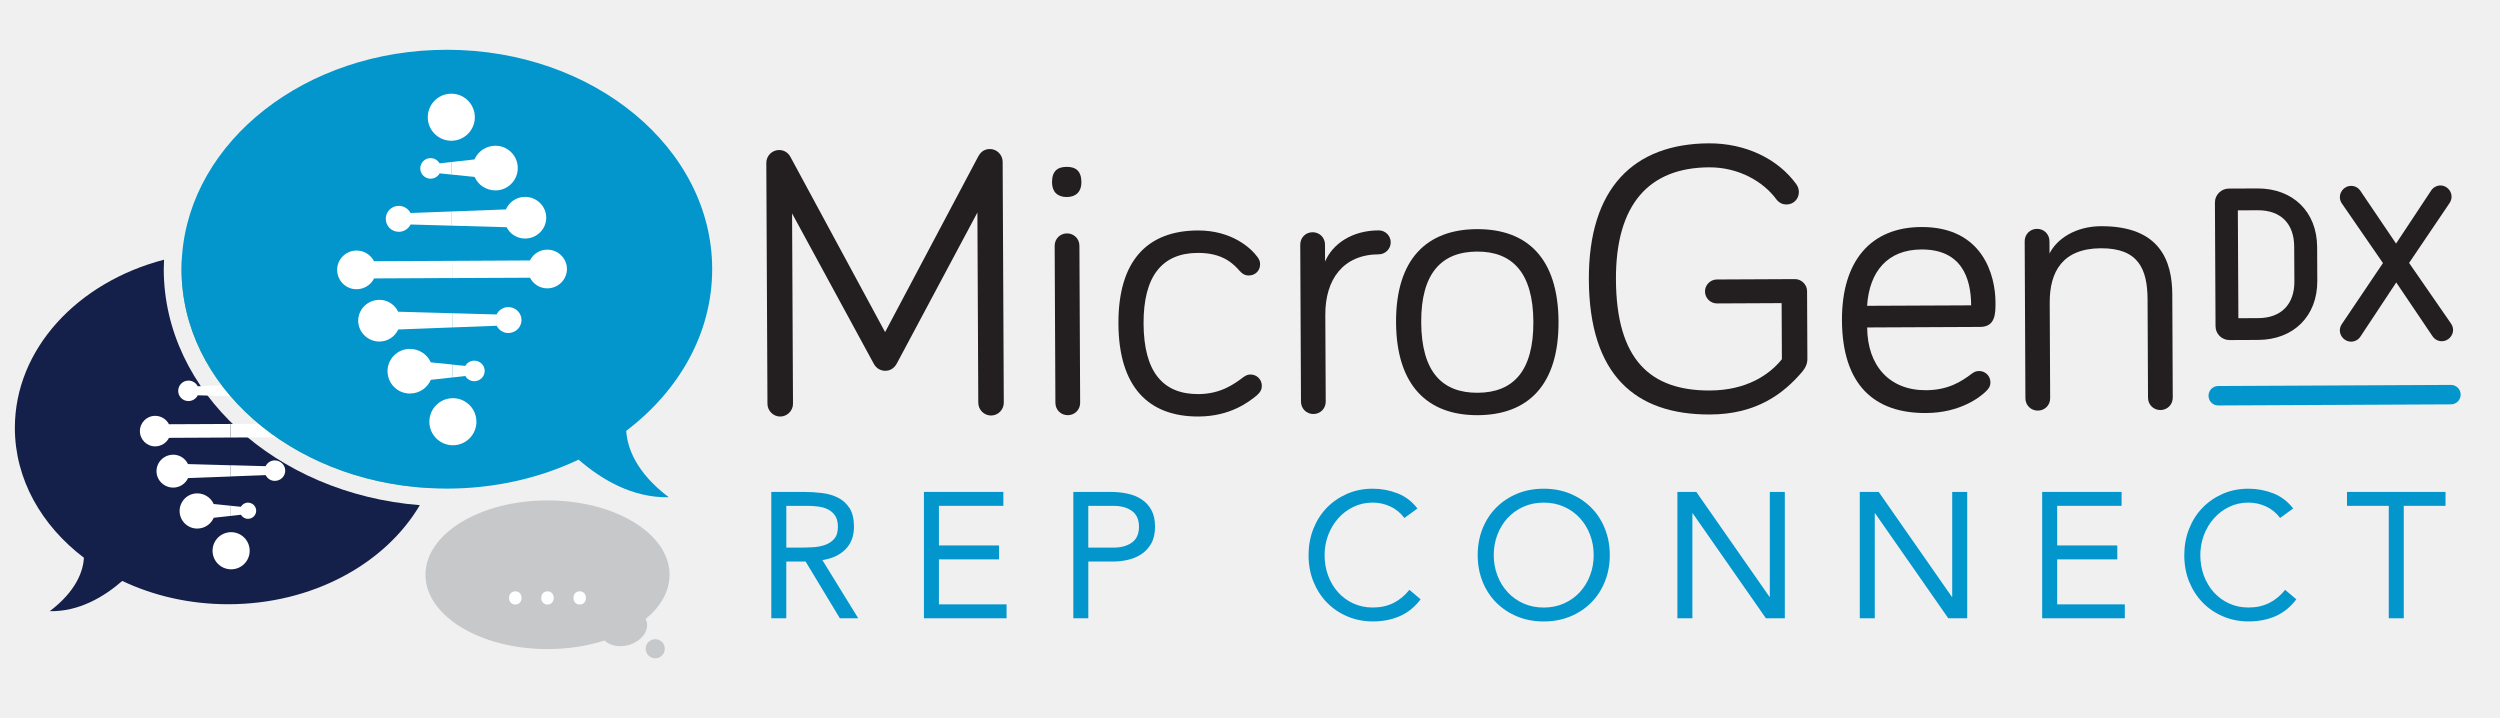
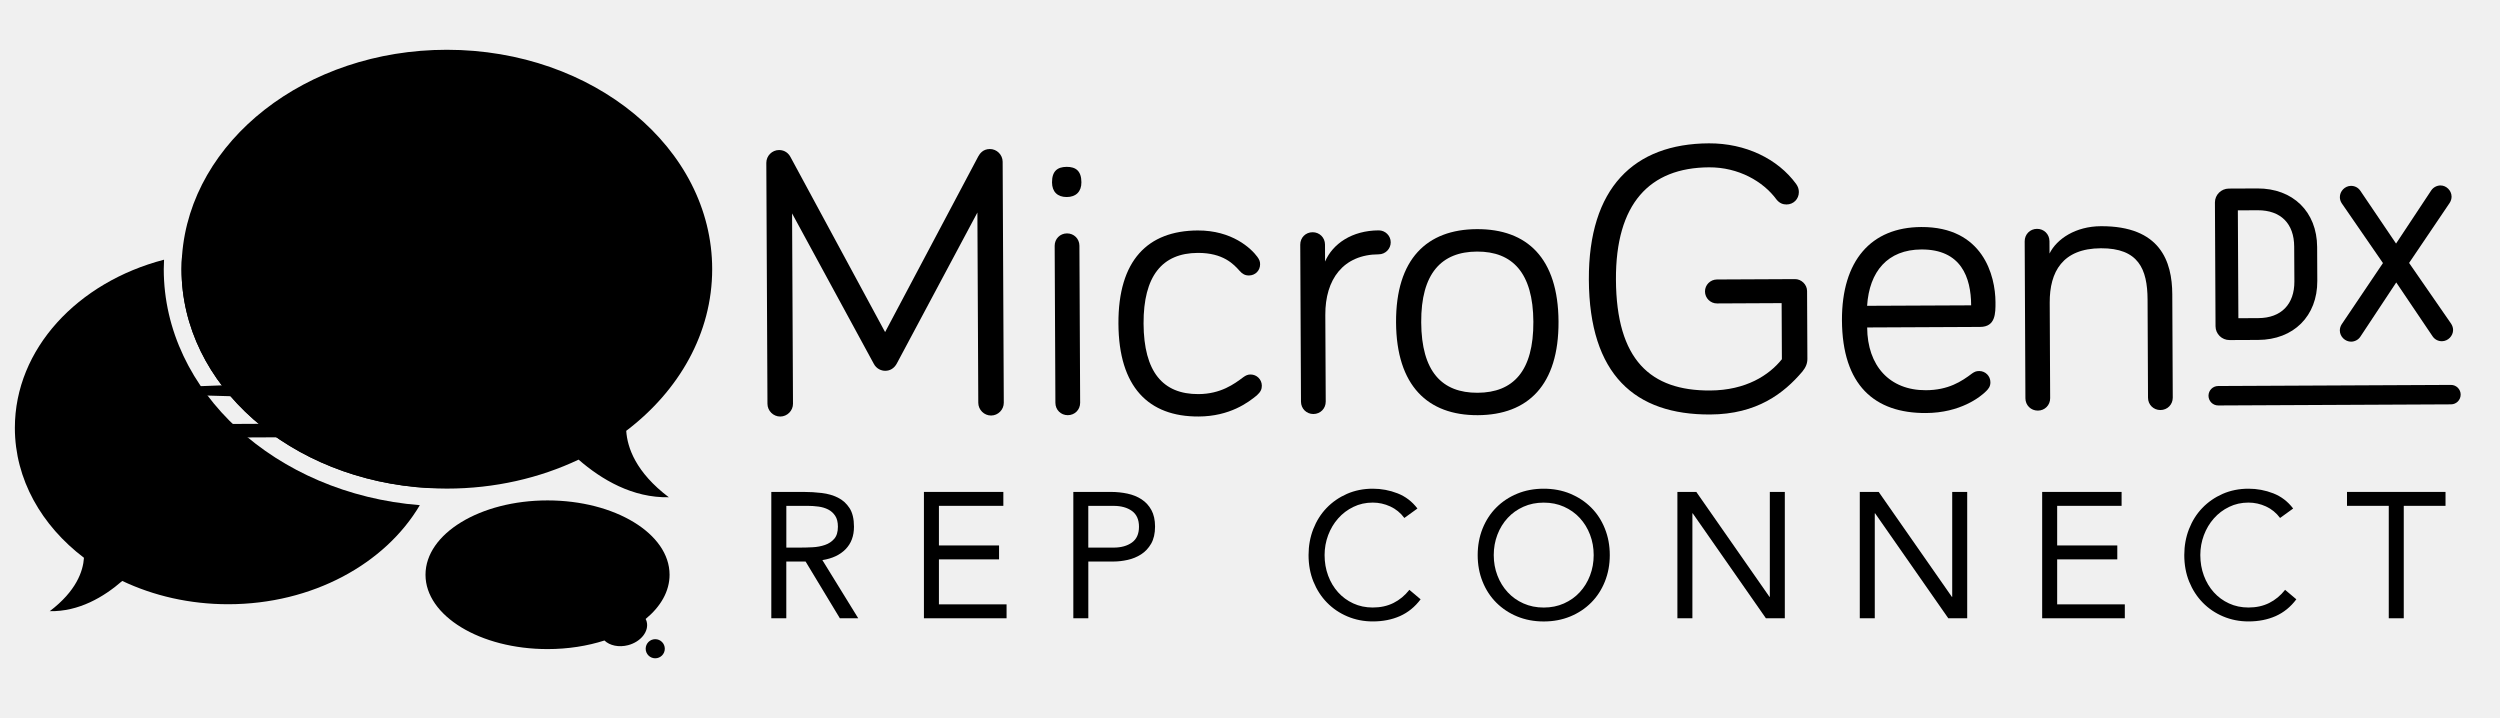
<svg xmlns="http://www.w3.org/2000/svg" version="1.1" id="Layer_1" x="0px" y="0px" viewBox="0 0 792 227.33" style="enable-background:new 0 0 792 227.33;" xml:space="preserve">
  <style type="text/css">
	.st0{fill:#142049;}
	.st1{fill:#FFFFFF;}
	.st2{fill:#0296CD;}
	.st3{fill:#6CC071;}
	.st4{fill:#C7C8CA;}
	.st5{fill:#231F20;}
</style>
  <g>
-     <path class="st0" d="M51.88,85.28c0-0.96,0.03-1.95,0.09-3.01c-27.39,7.13-47.26,28.28-47.26,53.28c0,16.29,8.44,30.95,21.89,41.16   c-0.28,4.27-2.44,10.55-10.84,16.91c9.21,0.18,17.1-4.47,22.97-9.58c9.89,4.69,21.33,7.38,33.55,7.38   c26.69,0,49.75-12.8,60.72-31.38C87.31,156.4,51.88,123.97,51.88,85.28z" />
+     <path className="st0" d="M51.88,85.28c0-0.96,0.03-1.95,0.09-3.01c-27.39,7.13-47.26,28.28-47.26,53.28c0,16.29,8.44,30.95,21.89,41.16   c-0.28,4.27-2.44,10.55-10.84,16.91c9.21,0.18,17.1-4.47,22.97-9.58c9.89,4.69,21.33,7.38,33.55,7.38   c26.69,0,49.75-12.8,60.72-31.38C87.31,156.4,51.88,123.97,51.88,85.28z" />
    <g>
-       <path class="st1" d="M72.85,104.31c3.24-0.01,5.87-2.66,5.85-5.91c-0.02-3.24-2.66-5.87-5.91-5.85c-3.25,0.01-5.87,2.66-5.85,5.9    C66.96,101.71,69.61,104.33,72.85,104.31" />
-       <path class="st1" d="M96.75,131.51c-1.89,0.01-3.5,1.11-4.29,2.7L73,134.31l0.02,4.3l19.46-0.09c0.8,1.58,2.43,2.67,4.32,2.66    c2.72-0.01,4.91-2.19,4.9-4.86C101.68,133.66,99.47,131.5,96.75,131.51" />
-       <path class="st1" d="M78.65,113.34c0.88,1.99,2.9,3.38,5.25,3.37c3.07-0.01,5.56-2.53,5.55-5.6c-0.01-3.08-2.52-5.56-5.6-5.55    c-2.34,0.01-4.36,1.42-5.21,3.42l-5.75,0.64l0.02,3.14L78.65,113.34z" />
-       <path class="st1" d="M86.63,125.91c0.87,1.69,2.61,2.84,4.63,2.83c2.93-0.01,5.29-2.35,5.28-5.23c-0.01-2.87-2.4-5.19-5.33-5.18    c-2.12,0.01-3.94,1.3-4.74,3.13l-13.53,0.51l0.02,3.54L86.63,125.91z" />
-       <path class="st1" d="M84.16,150.52c0.53,1.08,1.63,1.83,2.91,1.82c1.83,0,3.3-1.47,3.29-3.26c-0.01-1.79-1.5-3.23-3.32-3.23    c-1.28,0.01-2.38,0.76-2.9,1.84l-11.08-0.31l0.01,3.55L84.16,150.52z" />
-       <path class="st1" d="M76.33,163.07c0.45,0.77,1.27,1.3,2.23,1.3c1.44-0.01,2.61-1.17,2.6-2.58c0-1.42-1.19-2.56-2.63-2.56    c-0.95,0.01-1.78,0.54-2.22,1.32l-3.2-0.32l0.02,3.21L76.33,163.07z" />
-       <path class="st1" d="M73.25,180.36c3.25-0.01,5.87-2.66,5.85-5.91c-0.02-3.24-2.66-5.87-5.91-5.86c-3.25,0.02-5.87,2.66-5.85,5.91    C67.35,177.76,70,180.38,73.25,180.36" />
-       <path class="st1" d="M73,134.31l-19.47,0.09c-0.82-1.58-2.47-2.67-4.4-2.66c-2.67,0.01-4.82,2.19-4.81,4.86    c0.01,2.67,2.19,4.82,4.85,4.81c1.92-0.01,3.57-1.12,4.37-2.7l19.47-0.1l-0.01-2.15L73,134.31z" />
-       <path class="st1" d="M67.62,108.65c-1.42,0.01-2.56,1.16-2.56,2.58c0.01,1.42,1.17,2.56,2.58,2.56c0.98-0.01,1.82-0.54,2.27-1.33    l2.98,0.31l-0.01-3.14l-2.98,0.33C69.45,109.17,68.6,108.64,67.62,108.65" />
-       <path class="st1" d="M59.68,120.57c-1.79,0.01-3.23,1.47-3.23,3.26c0.01,1.79,1.47,3.24,3.26,3.23c1.3-0.01,2.4-0.76,2.94-1.83    l10.31,0.29l-0.02-3.54l-10.3,0.39C62.09,121.3,60.97,120.56,59.68,120.57" />
-       <path class="st1" d="M54.86,144.05c-2.92,0.02-5.29,2.36-5.28,5.24c0.01,2.87,2.4,5.19,5.33,5.18c2.07-0.01,3.85-1.25,4.67-3.01    l13.5-0.51l-0.02-3.55l-13.5-0.38C58.71,145.26,56.93,144.03,54.86,144.05" />
-       <path class="st1" d="M62.45,156.3c-3.07,0.01-5.56,2.53-5.55,5.6c0.01,3.08,2.53,5.57,5.6,5.55c2.35-0.01,4.35-1.42,5.21-3.42    l5.42-0.6l-0.01-3.21l-5.43-0.55C66.82,157.68,64.79,156.29,62.45,156.3" />
+       <path className="st1" d="M72.85,104.31c3.24-0.01,5.87-2.66,5.85-5.91c-0.02-3.24-2.66-5.87-5.91-5.85c-3.25,0.01-5.87,2.66-5.85,5.9    C66.96,101.71,69.61,104.33,72.85,104.31" />
+       <path className="st1" d="M96.75,131.51c-1.89,0.01-3.5,1.11-4.29,2.7L73,134.31l0.02,4.3l19.46-0.09c0.8,1.58,2.43,2.67,4.32,2.66    c2.72-0.01,4.91-2.19,4.9-4.86C101.68,133.66,99.47,131.5,96.75,131.51" />
+       <path className="st1" d="M78.65,113.34c0.88,1.99,2.9,3.38,5.25,3.37c3.07-0.01,5.56-2.53,5.55-5.6c-0.01-3.08-2.52-5.56-5.6-5.55    c-2.34,0.01-4.36,1.42-5.21,3.42l-5.75,0.64l0.02,3.14L78.65,113.34z" />
+       <path className="st1" d="M86.63,125.91c0.87,1.69,2.61,2.84,4.63,2.83c2.93-0.01,5.29-2.35,5.28-5.23c-0.01-2.87-2.4-5.19-5.33-5.18    c-2.12,0.01-3.94,1.3-4.74,3.13l-13.53,0.51l0.02,3.54L86.63,125.91z" />
+       <path className="st1" d="M84.16,150.52c0.53,1.08,1.63,1.83,2.91,1.82c1.83,0,3.3-1.47,3.29-3.26c-0.01-1.79-1.5-3.23-3.32-3.23    c-1.28,0.01-2.38,0.76-2.9,1.84l-11.08-0.31l0.01,3.55L84.16,150.52z" />
+       <path className="st1" d="M76.33,163.07c0.45,0.77,1.27,1.3,2.23,1.3c1.44-0.01,2.61-1.17,2.6-2.58c0-1.42-1.19-2.56-2.63-2.56    c-0.95,0.01-1.78,0.54-2.22,1.32l-3.2-0.32l0.02,3.21L76.33,163.07z" />
+       <path className="st1" d="M73.25,180.36c3.25-0.01,5.87-2.66,5.85-5.91c-0.02-3.24-2.66-5.87-5.91-5.86c-3.25,0.02-5.87,2.66-5.85,5.91    C67.35,177.76,70,180.38,73.25,180.36" />
+       <path className="st1" d="M73,134.31l-19.47,0.09c-0.82-1.58-2.47-2.67-4.4-2.66c-2.67,0.01-4.82,2.19-4.81,4.86    c0.01,2.67,2.19,4.82,4.85,4.81c1.92-0.01,3.57-1.12,4.37-2.7l19.47-0.1l-0.01-2.15L73,134.31z" />
+       <path className="st1" d="M67.62,108.65c-1.42,0.01-2.56,1.16-2.56,2.58c0.01,1.42,1.17,2.56,2.58,2.56c0.98-0.01,1.82-0.54,2.27-1.33    l2.98,0.31l-0.01-3.14l-2.98,0.33C69.45,109.17,68.6,108.64,67.62,108.65" />
+       <path className="st1" d="M59.68,120.57c-1.79,0.01-3.23,1.47-3.23,3.26c0.01,1.79,1.47,3.24,3.26,3.23c1.3-0.01,2.4-0.76,2.94-1.83    l10.31,0.29l-0.02-3.54l-10.3,0.39C62.09,121.3,60.97,120.56,59.68,120.57" />
+       <path className="st1" d="M54.86,144.05c-2.92,0.02-5.29,2.36-5.28,5.24c0.01,2.87,2.4,5.19,5.33,5.18c2.07-0.01,3.85-1.25,4.67-3.01    l13.5-0.51l-0.02-3.55l-13.5-0.38C58.71,145.26,56.93,144.03,54.86,144.05" />
+       <path className="st1" d="M62.45,156.3c-3.07,0.01-5.56,2.53-5.55,5.6c0.01,3.08,2.53,5.57,5.6,5.55c2.35-0.01,4.35-1.42,5.21-3.42    l5.42-0.6l-0.01-3.21l-5.43-0.55C66.82,157.68,64.79,156.29,62.45,156.3" />
    </g>
    <g>
-       <path class="st2" d="M244.36,155.84h10.23c1.92,0,3.83,0.11,5.74,0.34s3.61,0.72,5.12,1.47c1.51,0.75,2.73,1.86,3.68,3.31    c0.94,1.45,1.41,3.42,1.41,5.91c0,2.94-0.89,5.31-2.66,7.12c-1.77,1.81-4.22,2.96-7.35,3.45l11.36,18.43h-5.82l-10.86-17.98h-6.11    v17.98h-4.75V155.84z M249.11,173.48h4.24c1.32,0,2.69-0.04,4.1-0.11c1.41-0.07,2.71-0.32,3.9-0.73c1.19-0.41,2.17-1.06,2.94-1.95    c0.77-0.89,1.16-2.16,1.16-3.82c0-1.43-0.28-2.58-0.85-3.45c-0.57-0.87-1.31-1.54-2.23-2.01c-0.92-0.47-1.96-0.78-3.11-0.93    c-1.15-0.15-2.31-0.23-3.48-0.23h-6.67V173.48z" />
-       <path class="st2" d="M292.7,155.84h25.16v4.41h-20.41v12.55h19.05v4.41h-19.05v14.25h21.43v4.41H292.7V155.84z" />
-       <path class="st2" d="M340.02,155.84h11.87c1.85,0,3.61,0.18,5.29,0.54c1.68,0.36,3.17,0.96,4.47,1.81    c1.3,0.85,2.34,1.98,3.11,3.39c0.77,1.41,1.16,3.16,1.16,5.23c0,2.19-0.42,4-1.24,5.43c-0.83,1.43-1.89,2.56-3.19,3.39    c-1.3,0.83-2.72,1.41-4.27,1.75c-1.55,0.34-3.02,0.51-4.41,0.51h-8.03v17.98h-4.75V155.84z M344.77,173.48h8.03    c2.37,0,4.31-0.54,5.8-1.61c1.49-1.07,2.23-2.74,2.23-5c0-2.26-0.75-3.93-2.23-5c-1.49-1.07-3.42-1.61-5.8-1.61h-8.03V173.48z" />
-       <path class="st2" d="M444.9,164.09c-1.21-1.62-2.7-2.84-4.47-3.65c-1.77-0.81-3.62-1.22-5.54-1.22c-2.22,0-4.27,0.45-6.13,1.36    c-1.87,0.9-3.48,2.12-4.83,3.65c-1.36,1.53-2.41,3.3-3.17,5.31c-0.75,2.02-1.13,4.12-1.13,6.3c0,2.34,0.38,4.51,1.13,6.53    c0.75,2.02,1.8,3.77,3.14,5.26c1.34,1.49,2.94,2.67,4.81,3.53c1.87,0.87,3.93,1.3,6.19,1.3c2.45,0,4.64-0.48,6.56-1.44    c1.92-0.96,3.6-2.35,5.03-4.16l3.56,3c-1.81,2.41-3.99,4.18-6.53,5.31c-2.54,1.13-5.42,1.7-8.62,1.7c-2.86,0-5.54-0.53-8.03-1.58    c-2.49-1.05-4.65-2.52-6.47-4.38s-3.26-4.08-4.3-6.64c-1.04-2.56-1.55-5.37-1.55-8.42c0-2.94,0.5-5.69,1.5-8.25    c1-2.56,2.4-4.79,4.21-6.67c1.81-1.88,3.96-3.37,6.45-4.47c2.49-1.09,5.22-1.64,8.2-1.64c2.71,0,5.32,0.49,7.83,1.47    c2.51,0.98,4.61,2.58,6.3,4.81L444.9,164.09z" />
-       <path class="st2" d="M489.05,196.88c-3.05,0-5.85-0.53-8.4-1.58s-4.75-2.52-6.62-4.38c-1.87-1.87-3.32-4.09-4.35-6.67    c-1.04-2.58-1.55-5.38-1.55-8.4c0-3.02,0.52-5.81,1.55-8.4c1.04-2.58,2.49-4.81,4.35-6.67c1.87-1.87,4.07-3.33,6.62-4.38    c2.54-1.05,5.34-1.58,8.4-1.58c3.05,0,5.85,0.53,8.4,1.58c2.54,1.06,4.75,2.52,6.62,4.38c1.87,1.87,3.32,4.09,4.35,6.67    c1.04,2.58,1.56,5.38,1.56,8.4c0,3.02-0.52,5.81-1.56,8.4c-1.04,2.58-2.49,4.81-4.35,6.67c-1.87,1.87-4.07,3.33-6.62,4.38    S492.11,196.88,489.05,196.88z M489.05,192.47c2.34,0,4.48-0.43,6.42-1.3c1.94-0.87,3.61-2.05,5-3.56    c1.39-1.51,2.48-3.27,3.25-5.29c0.77-2.02,1.16-4.17,1.16-6.47c0-2.3-0.39-4.46-1.16-6.47c-0.77-2.02-1.86-3.78-3.25-5.29    c-1.39-1.51-3.06-2.69-5-3.56c-1.94-0.87-4.08-1.3-6.42-1.3s-4.48,0.43-6.42,1.3c-1.94,0.87-3.61,2.05-5,3.56    c-1.39,1.51-2.48,3.27-3.25,5.29c-0.77,2.02-1.16,4.18-1.16,6.47c0,2.3,0.39,4.46,1.16,6.47c0.77,2.02,1.86,3.78,3.25,5.29    c1.39,1.51,3.06,2.7,5,3.56C484.58,192.04,486.71,192.47,489.05,192.47z" />
-       <path class="st2" d="M531.4,155.84h5.99l23.18,33.24h0.11v-33.24h4.75v40.03h-5.99l-23.18-33.24h-0.11v33.24h-4.75V155.84z" />
-       <path class="st2" d="M589.18,155.84h5.99l23.18,33.24h0.11v-33.24h4.75v40.03h-5.99l-23.18-33.24h-0.11v33.24h-4.75V155.84z" />
-       <path class="st2" d="M646.96,155.84h25.16v4.41h-20.41v12.55h19.05v4.41h-19.05v14.25h21.43v4.41h-26.18V155.84z" />
-       <path class="st2" d="M722.33,164.09c-1.21-1.62-2.7-2.84-4.47-3.65c-1.77-0.81-3.62-1.22-5.54-1.22c-2.22,0-4.27,0.45-6.13,1.36    c-1.87,0.9-3.48,2.12-4.83,3.65c-1.36,1.53-2.41,3.3-3.17,5.31c-0.75,2.02-1.13,4.12-1.13,6.3c0,2.34,0.38,4.51,1.13,6.53    c0.75,2.02,1.8,3.77,3.14,5.26c1.34,1.49,2.94,2.67,4.81,3.53c1.87,0.87,3.93,1.3,6.19,1.3c2.45,0,4.64-0.48,6.56-1.44    c1.92-0.96,3.6-2.35,5.03-4.16l3.56,3c-1.81,2.41-3.99,4.18-6.53,5.31c-2.54,1.13-5.42,1.7-8.62,1.7c-2.86,0-5.54-0.53-8.03-1.58    c-2.49-1.05-4.65-2.52-6.47-4.38s-3.26-4.08-4.3-6.64c-1.04-2.56-1.55-5.37-1.55-8.42c0-2.94,0.5-5.69,1.5-8.25    c1-2.56,2.4-4.79,4.21-6.67c1.81-1.88,3.96-3.37,6.45-4.47c2.49-1.09,5.22-1.64,8.2-1.64c2.71,0,5.32,0.49,7.83,1.47    c2.51,0.98,4.61,2.58,6.3,4.81L722.33,164.09z" />
-       <path class="st2" d="M774.74,160.25h-13.23v35.62h-4.75v-35.62h-13.23v-4.41h31.21V160.25z" />
+       <path className="st2" d="M244.36,155.84h10.23c1.92,0,3.83,0.11,5.74,0.34s3.61,0.72,5.12,1.47c1.51,0.75,2.73,1.86,3.68,3.31    c0.94,1.45,1.41,3.42,1.41,5.91c0,2.94-0.89,5.31-2.66,7.12c-1.77,1.81-4.22,2.96-7.35,3.45l11.36,18.43h-5.82l-10.86-17.98h-6.11    v17.98h-4.75V155.84z M249.11,173.48h4.24c1.32,0,2.69-0.04,4.1-0.11c1.41-0.07,2.71-0.32,3.9-0.73c1.19-0.41,2.17-1.06,2.94-1.95    c0.77-0.89,1.16-2.16,1.16-3.82c0-1.43-0.28-2.58-0.85-3.45c-0.57-0.87-1.31-1.54-2.23-2.01c-0.92-0.47-1.96-0.78-3.11-0.93    c-1.15-0.15-2.31-0.23-3.48-0.23h-6.67V173.48z" />
+       <path className="st2" d="M292.7,155.84h25.16v4.41h-20.41v12.55h19.05v4.41h-19.05v14.25h21.43v4.41H292.7V155.84z" />
+       <path className="st2" d="M340.02,155.84h11.87c1.85,0,3.61,0.18,5.29,0.54c1.68,0.36,3.17,0.96,4.47,1.81    c1.3,0.85,2.34,1.98,3.11,3.39c0.77,1.41,1.16,3.16,1.16,5.23c0,2.19-0.42,4-1.24,5.43c-0.83,1.43-1.89,2.56-3.19,3.39    c-1.3,0.83-2.72,1.41-4.27,1.75c-1.55,0.34-3.02,0.51-4.41,0.51h-8.03v17.98h-4.75V155.84z M344.77,173.48h8.03    c2.37,0,4.31-0.54,5.8-1.61c1.49-1.07,2.23-2.74,2.23-5c0-2.26-0.75-3.93-2.23-5c-1.49-1.07-3.42-1.61-5.8-1.61h-8.03V173.48z" />
+       <path className="st2" d="M444.9,164.09c-1.21-1.62-2.7-2.84-4.47-3.65c-1.77-0.81-3.62-1.22-5.54-1.22c-2.22,0-4.27,0.45-6.13,1.36    c-1.87,0.9-3.48,2.12-4.83,3.65c-1.36,1.53-2.41,3.3-3.17,5.31c-0.75,2.02-1.13,4.12-1.13,6.3c0,2.34,0.38,4.51,1.13,6.53    c0.75,2.02,1.8,3.77,3.14,5.26c1.34,1.49,2.94,2.67,4.81,3.53c1.87,0.87,3.93,1.3,6.19,1.3c2.45,0,4.64-0.48,6.56-1.44    c1.92-0.96,3.6-2.35,5.03-4.16l3.56,3c-1.81,2.41-3.99,4.18-6.53,5.31c-2.54,1.13-5.42,1.7-8.62,1.7c-2.86,0-5.54-0.53-8.03-1.58    c-2.49-1.05-4.65-2.52-6.47-4.38s-3.26-4.08-4.3-6.64c-1.04-2.56-1.55-5.37-1.55-8.42c0-2.94,0.5-5.69,1.5-8.25    c1-2.56,2.4-4.79,4.21-6.67c1.81-1.88,3.96-3.37,6.45-4.47c2.49-1.09,5.22-1.64,8.2-1.64c2.71,0,5.32,0.49,7.83,1.47    c2.51,0.98,4.61,2.58,6.3,4.81L444.9,164.09z" />
+       <path className="st2" d="M489.05,196.88c-3.05,0-5.85-0.53-8.4-1.58s-4.75-2.52-6.62-4.38c-1.87-1.87-3.32-4.09-4.35-6.67    c-1.04-2.58-1.55-5.38-1.55-8.4c0-3.02,0.52-5.81,1.55-8.4c1.04-2.58,2.49-4.81,4.35-6.67c1.87-1.87,4.07-3.33,6.62-4.38    c2.54-1.05,5.34-1.58,8.4-1.58c3.05,0,5.85,0.53,8.4,1.58c2.54,1.06,4.75,2.52,6.62,4.38c1.87,1.87,3.32,4.09,4.35,6.67    c1.04,2.58,1.56,5.38,1.56,8.4c0,3.02-0.52,5.81-1.56,8.4c-1.04,2.58-2.49,4.81-4.35,6.67c-1.87,1.87-4.07,3.33-6.62,4.38    S492.11,196.88,489.05,196.88z M489.05,192.47c2.34,0,4.48-0.43,6.42-1.3c1.94-0.87,3.61-2.05,5-3.56    c1.39-1.51,2.48-3.27,3.25-5.29c0.77-2.02,1.16-4.17,1.16-6.47c0-2.3-0.39-4.46-1.16-6.47c-0.77-2.02-1.86-3.78-3.25-5.29    c-1.39-1.51-3.06-2.69-5-3.56c-1.94-0.87-4.08-1.3-6.42-1.3s-4.48,0.43-6.42,1.3c-1.94,0.87-3.61,2.05-5,3.56    c-1.39,1.51-2.48,3.27-3.25,5.29c-0.77,2.02-1.16,4.18-1.16,6.47c0,2.3,0.39,4.46,1.16,6.47c0.77,2.02,1.86,3.78,3.25,5.29    c1.39,1.51,3.06,2.7,5,3.56C484.58,192.04,486.71,192.47,489.05,192.47z" />
+       <path className="st2" d="M531.4,155.84h5.99l23.18,33.24h0.11v-33.24h4.75v40.03h-5.99l-23.18-33.24h-0.11v33.24h-4.75V155.84z" />
+       <path className="st2" d="M589.18,155.84h5.99l23.18,33.24h0.11v-33.24h4.75v40.03h-5.99l-23.18-33.24h-0.11v33.24h-4.75V155.84z" />
+       <path className="st2" d="M646.96,155.84h25.16v4.41h-20.41v12.55h19.05v4.41h-19.05v14.25h21.43v4.41h-26.18V155.84z" />
+       <path className="st2" d="M722.33,164.09c-1.21-1.62-2.7-2.84-4.47-3.65c-1.77-0.81-3.62-1.22-5.54-1.22c-2.22,0-4.27,0.45-6.13,1.36    c-1.87,0.9-3.48,2.12-4.83,3.65c-1.36,1.53-2.41,3.3-3.17,5.31c-0.75,2.02-1.13,4.12-1.13,6.3c0,2.34,0.38,4.51,1.13,6.53    c0.75,2.02,1.8,3.77,3.14,5.26c1.34,1.49,2.94,2.67,4.81,3.53c1.87,0.87,3.93,1.3,6.19,1.3c2.45,0,4.64-0.48,6.56-1.44    c1.92-0.96,3.6-2.35,5.03-4.16l3.56,3c-1.81,2.41-3.99,4.18-6.53,5.31c-2.54,1.13-5.42,1.7-8.62,1.7c-2.86,0-5.54-0.53-8.03-1.58    c-2.49-1.05-4.65-2.52-6.47-4.38s-3.26-4.08-4.3-6.64c-1.04-2.56-1.55-5.37-1.55-8.42c0-2.94,0.5-5.69,1.5-8.25    c1-2.56,2.4-4.79,4.21-6.67c1.81-1.88,3.96-3.37,6.45-4.47c2.49-1.09,5.22-1.64,8.2-1.64c2.71,0,5.32,0.49,7.83,1.47    c2.51,0.98,4.61,2.58,6.3,4.81L722.33,164.09z" />
+       <path className="st2" d="M774.74,160.25h-13.23v35.62h-4.75v-35.62h-13.23v-4.41h31.21V160.25z" />
    </g>
    <g>
-       <path class="st3" d="M72.27,79.68c-5.01,0-9.89,0.46-14.59,1.32c-0.1,1.42-0.17,2.84-0.17,4.28c0,36.78,34.55,66.87,78.28,69.33    c2.61-5.95,4.04-12.37,4.04-19.06C139.82,104.7,109.58,79.68,72.27,79.68z" />
+       <path className="st3" d="M72.27,79.68c-5.01,0-9.89,0.46-14.59,1.32c-0.1,1.42-0.17,2.84-0.17,4.28c0,36.78,34.55,66.87,78.28,69.33    c2.61-5.95,4.04-12.37,4.04-19.06C139.82,104.7,109.58,79.68,72.27,79.68z" />
    </g>
-     <path class="st2" d="M198.39,136.49c16.74-12.71,27.23-30.94,27.23-51.21c0-38.39-37.64-69.51-84.06-69.51   c-44.69,0-81.21,28.84-83.89,65.23c-0.1,1.42-0.17,2.84-0.17,4.28c0,36.78,34.55,66.87,78.28,69.33c1.91,0.11,3.84,0.18,5.78,0.18   c15.2,0,29.44-3.35,41.74-9.18c7.3,6.35,17.12,12.15,28.58,11.92C201.42,149.62,198.74,141.81,198.39,136.49z" />
+     <path className="st2" d="M198.39,136.49c16.74-12.71,27.23-30.94,27.23-51.21c0-38.39-37.64-69.51-84.06-69.51   c-44.69,0-81.21,28.84-83.89,65.23c-0.1,1.42-0.17,2.84-0.17,4.28c0,36.78,34.55,66.87,78.28,69.33c1.91,0.11,3.84,0.18,5.78,0.18   c15.2,0,29.44-3.35,41.74-9.18c7.3,6.35,17.12,12.15,28.58,11.92C201.42,149.62,198.74,141.81,198.39,136.49z" />
    <g>
-       <path class="st4" d="M204.87,196.93c-0.08-0.3-0.19-0.57-0.33-0.84c4.76-3.92,7.58-8.76,7.58-14.01    c0-13.01-17.31-23.55-38.66-23.55s-38.66,10.54-38.66,23.55c0,13.01,17.31,23.55,38.66,23.55c6.51,0,12.65-0.99,18.03-2.72    c1.66,1.6,4.54,2.25,7.5,1.48C203.04,203.32,205.67,199.98,204.87,196.93z M207.58,202.49c-1.67,0-3.03,1.36-3.03,3.03    s1.36,3.03,3.03,3.03c1.67,0,3.03-1.36,3.03-3.03S209.25,202.49,207.58,202.49z" />
+       <path className="st4" d="M204.87,196.93c-0.08-0.3-0.19-0.57-0.33-0.84c4.76-3.92,7.58-8.76,7.58-14.01    c0-13.01-17.31-23.55-38.66-23.55s-38.66,10.54-38.66,23.55c0,13.01,17.31,23.55,38.66,23.55c6.51,0,12.65-0.99,18.03-2.72    c1.66,1.6,4.54,2.25,7.5,1.48C203.04,203.32,205.67,199.98,204.87,196.93z M207.58,202.49c-1.67,0-3.03,1.36-3.03,3.03    s1.36,3.03,3.03,3.03c1.67,0,3.03-1.36,3.03-3.03S209.25,202.49,207.58,202.49z" />
      <g>
-         <path class="st1" d="M161.27,189.42c0-1.23,0.83-2.09,1.99-2.09c1.16,0,1.96,0.86,1.96,2.09c0,1.2-0.76,2.09-1.99,2.09     C162.07,191.51,161.27,190.62,161.27,189.42z" />
-         <path class="st1" d="M171.47,189.42c0-1.23,0.83-2.09,1.99-2.09c1.16,0,1.96,0.86,1.96,2.09c0,1.2-0.76,2.09-1.99,2.09     C172.27,191.51,171.47,190.62,171.47,189.42z" />
-         <path class="st1" d="M181.67,189.42c0-1.23,0.83-2.09,1.99-2.09c1.16,0,1.96,0.86,1.96,2.09c0,1.2-0.76,2.09-1.99,2.09     C182.47,191.51,181.67,190.62,181.67,189.42z" />
+         <path className="st1" d="M161.27,189.42c0-1.23,0.83-2.09,1.99-2.09c1.16,0,1.96,0.86,1.96,2.09c0,1.2-0.76,2.09-1.99,2.09     C162.07,191.51,161.27,190.62,161.27,189.42z" />
+         <path className="st1" d="M171.47,189.42c0-1.23,0.83-2.09,1.99-2.09c1.16,0,1.96,0.86,1.96,2.09c0,1.2-0.76,2.09-1.99,2.09     C172.27,191.51,171.47,190.62,171.47,189.42z" />
+         <path className="st1" d="M181.67,189.42c0-1.23,0.83-2.09,1.99-2.09c1.16,0,1.96,0.86,1.96,2.09c0,1.2-0.76,2.09-1.99,2.09     C182.47,191.51,181.67,190.62,181.67,189.42z" />
      </g>
    </g>
-     <path class="st5" d="M276.77,115.16l-25.84-47.55l0.29,60.29c0.01,2.21-1.82,4.05-4.03,4.06c-2.21,0.01-4.05-1.82-4.06-4.03   l-0.36-76.34c-0.01-2.21,1.81-4.05,4.03-4.06c1.84-0.01,3.07,1.09,3.68,2.31l29.92,55.37l29.51-55.65   c0.48-0.86,1.46-2.33,3.67-2.35c2.2-0.01,4.05,1.82,4.06,4.03l0.36,76.34c0.01,2.21-1.81,4.05-4.02,4.06   c-2.2,0.01-4.05-1.82-4.06-4.03l-0.28-60.28l-25.51,47.79c-0.85,1.6-2.19,2.34-3.66,2.35   C279.23,117.48,277.63,116.87,276.77,115.16" />
-     <path class="st5" d="M333.28,57.79c-0.02-3.55,1.69-4.91,4.63-4.93c2.94-0.02,4.66,1.33,4.68,4.88c0.02,2.94-1.7,4.67-4.64,4.68   C335.01,62.44,333.29,60.73,333.28,57.79 M342.19,127.59c0.01,2.21-1.7,3.93-3.9,3.94c-2.21,0.01-3.93-1.69-3.94-3.9l-0.23-49.75   c-0.01-2.21,1.7-3.93,3.9-3.94c2.21-0.01,3.93,1.7,3.94,3.9L342.19,127.59z" />
-     <path class="st5" d="M379.42,73.01c10.91-0.05,16.94,5.68,18.91,8.36c0.62,0.85,0.87,1.47,0.87,2.33c0.01,2.08-1.58,3.56-3.54,3.57   c-1.22,0.01-2.08-0.48-2.94-1.45c-1.85-2.08-5.18-5.74-13.26-5.7c-11.27,0.05-17.24,7.31-17.18,22.39   c0.08,15.32,6.11,22.39,17.39,22.34c7.1-0.03,11.38-3.24,14.19-5.34c0.85-0.62,1.47-0.87,2.32-0.87c1.96-0.01,3.56,1.58,3.57,3.54   c0.01,1.1-0.36,1.96-1.58,3.07c-2.69,2.21-8.54,6.66-18.47,6.7c-15.81,0.07-25.29-9.31-25.38-29.41   C354.22,82.44,363.62,73.09,379.42,73.01" />
-     <path class="st5" d="M419.78,82.86c2.43-5.65,8.53-9.84,16.99-9.88c2.09-0.01,3.81,1.7,3.81,3.78c0.01,2.08-1.7,3.8-3.78,3.81   c-11.27,0.05-17,7.93-16.94,19.2l0.13,27.45c0.01,2.2-1.69,3.93-3.9,3.94c-2.2,0.01-3.92-1.7-3.94-3.9l-0.23-49.75   c-0.01-2.21,1.69-3.93,3.9-3.94c2.21-0.01,3.93,1.7,3.94,3.9L419.78,82.86z" />
-     <path class="st5" d="M493.74,101.88c0.1,20.1-9.66,29.58-25.59,29.65c-15.81,0.07-25.78-9.31-25.88-29.41   c-0.09-20.09,9.79-29.46,25.6-29.53C483.8,72.52,493.64,81.78,493.74,101.88 M485.77,101.91c-0.08-15.44-6.6-22.27-17.87-22.21   c-11.27,0.05-17.74,6.94-17.66,22.38c0.07,15.69,6.6,22.4,17.87,22.35C479.38,124.37,485.85,117.6,485.77,101.91" />
-     <path class="st5" d="M564.5,113.8l-0.08-17.77l-20.46,0.1c-2.09,0.02-3.81-1.7-3.82-3.78c-0.02-2.08,1.7-3.8,3.78-3.81l24.75-0.12   c1.96-0.01,3.81,1.7,3.81,3.78l0.1,21.45c0.01,1.46-0.48,2.7-1.58,4.05c-5.85,6.89-14.39,13.55-29.22,13.61   c-23.77,0.12-38.29-12.56-38.43-42.71c-0.13-29.04,14.25-43.08,38.03-43.19c11.64-0.05,21.83,4.92,27.63,12.86   c0.62,0.86,0.87,1.71,0.87,2.57c0.01,2.21-1.7,3.93-3.9,3.94c-1.1,0-2.2-0.35-3.19-1.58c-4.2-5.74-12.06-10.24-21.37-10.19   c-18.87,0.1-29.6,11.54-29.49,35.55c0.12,25.49,10.96,35.24,29.82,35.15C553.15,123.65,560.48,118.84,564.5,113.8" />
-     <path class="st5" d="M608.65,71.92c19.61-0.09,23.48,15.45,23.52,23.79c0.02,3.55,0.03,7.84-4.87,7.86l-35.78,0.17   c0.06,12.12,7.08,19.93,18.6,19.88c7.11-0.03,11.26-2.75,14.67-5.33c0.74-0.5,1.23-0.74,2.21-0.75c1.96-0.01,3.56,1.58,3.56,3.54   c0.01,1.35-0.6,2.08-1.33,2.82c-1.83,1.85-8.18,6.9-19.09,6.95c-16.29,0.08-26.51-8.81-26.61-29.41   C583.47,82.59,592.73,72,608.65,71.92 M608.69,79.03c-10.66,0.05-16.5,6.94-17.19,17.85l32.96-0.15   C624.42,87.9,621.31,78.97,608.69,79.03" />
-     <path class="st5" d="M688.18,93.24l0.15,32.72c0.01,2.21-1.7,3.93-3.9,3.94c-2.2,0.01-3.93-1.69-3.94-3.9l-0.14-31.12   c-0.05-9.68-2.9-16.28-14.79-16.23c-12.13,0.06-16.26,7.43-16.21,17.23l0.14,30.27c0.01,2.21-1.7,3.93-3.9,3.93   c-2.2,0.01-3.93-1.69-3.94-3.9l-0.23-49.74c-0.01-2.21,1.7-3.93,3.9-3.94c2.21-0.02,3.93,1.69,3.95,3.9l0.02,3.92   c2.3-4.66,8.29-8.62,16.25-8.66C684.41,71.57,688.13,82.82,688.18,93.24" />
-     <path class="st5" d="M773.59,108.1c-1.16,0-2.25-0.53-2.95-1.56l-11.51-17.06l-11.36,17.17c-0.68,1.04-1.83,1.58-2.93,1.59   c-1.86,0.01-3.57-1.56-3.58-3.54c0-0.69,0.2-1.38,0.61-2l13.05-19.36l-13.03-18.9c-0.42-0.62-0.62-1.3-0.62-1.98   c-0.02-1.85,1.56-3.57,3.54-3.58c1.17,0,2.26,0.54,2.95,1.56l11.31,16.72l11.14-16.83c0.68-1.02,1.85-1.58,2.94-1.58   c1.85-0.01,3.5,1.62,3.51,3.54c0,0.69-0.21,1.37-0.61,2L763.2,83.3l13.31,19.24c0.4,0.61,0.62,1.3,0.63,1.99   C777.15,106.37,775.57,108.09,773.59,108.1" />
-     <path class="st5" d="M715.15,59.7l-9.04,0.04c-2.46,0.01-4.43,2-4.42,4.4l0.19,39.23c0.01,2.4,1.99,4.38,4.46,4.36l9.04-0.04   c11.23-0.05,18.79-7.56,18.74-18.71l-0.05-10.75C734.01,67.07,726.38,59.65,715.15,59.7 M726.86,89.16   c0.03,7.18-4.11,11.59-11.44,11.62l-6.3,0.03l-0.17-34.17l6.3-0.03c7.33-0.03,11.52,4.26,11.55,11.51L726.86,89.16z" />
-     <path class="st2" d="M776.45,121.94l-73.74,0.35c-1.7,0.01-3.06,1.39-3.06,3.09c0.01,1.7,1.39,3.08,3.09,3.07l73.74-0.35   c1.7-0.01,3.06-1.39,3.06-3.1C779.53,123.3,778.15,121.93,776.45,121.94" />
+     <path className="st5" d="M276.77,115.16l-25.84-47.55l0.29,60.29c0.01,2.21-1.82,4.05-4.03,4.06c-2.21,0.01-4.05-1.82-4.06-4.03   l-0.36-76.34c-0.01-2.21,1.81-4.05,4.03-4.06c1.84-0.01,3.07,1.09,3.68,2.31l29.92,55.37l29.51-55.65   c0.48-0.86,1.46-2.33,3.67-2.35c2.2-0.01,4.05,1.82,4.06,4.03l0.36,76.34c0.01,2.21-1.81,4.05-4.02,4.06   c-2.2,0.01-4.05-1.82-4.06-4.03l-0.28-60.28l-25.51,47.79c-0.85,1.6-2.19,2.34-3.66,2.35   C279.23,117.48,277.63,116.87,276.77,115.16" />
+     <path className="st5" d="M333.28,57.79c-0.02-3.55,1.69-4.91,4.63-4.93c2.94-0.02,4.66,1.33,4.68,4.88c0.02,2.94-1.7,4.67-4.64,4.68   C335.01,62.44,333.29,60.73,333.28,57.79 M342.19,127.59c0.01,2.21-1.7,3.93-3.9,3.94c-2.21,0.01-3.93-1.69-3.94-3.9l-0.23-49.75   c-0.01-2.21,1.7-3.93,3.9-3.94c2.21-0.01,3.93,1.7,3.94,3.9L342.19,127.59z" />
+     <path className="st5" d="M379.42,73.01c10.91-0.05,16.94,5.68,18.91,8.36c0.62,0.85,0.87,1.47,0.87,2.33c0.01,2.08-1.58,3.56-3.54,3.57   c-1.22,0.01-2.08-0.48-2.94-1.45c-1.85-2.08-5.18-5.74-13.26-5.7c-11.27,0.05-17.24,7.31-17.18,22.39   c0.08,15.32,6.11,22.39,17.39,22.34c7.1-0.03,11.38-3.24,14.19-5.34c0.85-0.62,1.47-0.87,2.32-0.87c1.96-0.01,3.56,1.58,3.57,3.54   c0.01,1.1-0.36,1.96-1.58,3.07c-2.69,2.21-8.54,6.66-18.47,6.7c-15.81,0.07-25.29-9.31-25.38-29.41   C354.22,82.44,363.62,73.09,379.42,73.01" />
+     <path className="st5" d="M419.78,82.86c2.43-5.65,8.53-9.84,16.99-9.88c2.09-0.01,3.81,1.7,3.81,3.78c0.01,2.08-1.7,3.8-3.78,3.81   c-11.27,0.05-17,7.93-16.94,19.2l0.13,27.45c0.01,2.2-1.69,3.93-3.9,3.94c-2.2,0.01-3.92-1.7-3.94-3.9l-0.23-49.75   c-0.01-2.21,1.69-3.93,3.9-3.94c2.21-0.01,3.93,1.7,3.94,3.9L419.78,82.86z" />
+     <path className="st5" d="M493.74,101.88c0.1,20.1-9.66,29.58-25.59,29.65c-15.81,0.07-25.78-9.31-25.88-29.41   c-0.09-20.09,9.79-29.46,25.6-29.53C483.8,72.52,493.64,81.78,493.74,101.88 M485.77,101.91c-0.08-15.44-6.6-22.27-17.87-22.21   c-11.27,0.05-17.74,6.94-17.66,22.38c0.07,15.69,6.6,22.4,17.87,22.35C479.38,124.37,485.85,117.6,485.77,101.91" />
+     <path className="st5" d="M564.5,113.8l-0.08-17.77l-20.46,0.1c-2.09,0.02-3.81-1.7-3.82-3.78c-0.02-2.08,1.7-3.8,3.78-3.81l24.75-0.12   c1.96-0.01,3.81,1.7,3.81,3.78l0.1,21.45c0.01,1.46-0.48,2.7-1.58,4.05c-5.85,6.89-14.39,13.55-29.22,13.61   c-23.77,0.12-38.29-12.56-38.43-42.71c-0.13-29.04,14.25-43.08,38.03-43.19c11.64-0.05,21.83,4.92,27.63,12.86   c0.62,0.86,0.87,1.71,0.87,2.57c0.01,2.21-1.7,3.93-3.9,3.94c-1.1,0-2.2-0.35-3.19-1.58c-4.2-5.74-12.06-10.24-21.37-10.19   c-18.87,0.1-29.6,11.54-29.49,35.55c0.12,25.49,10.96,35.24,29.82,35.15C553.15,123.65,560.48,118.84,564.5,113.8" />
+     <path className="st5" d="M608.65,71.92c19.61-0.09,23.48,15.45,23.52,23.79c0.02,3.55,0.03,7.84-4.87,7.86l-35.78,0.17   c0.06,12.12,7.08,19.93,18.6,19.88c7.11-0.03,11.26-2.75,14.67-5.33c0.74-0.5,1.23-0.74,2.21-0.75c1.96-0.01,3.56,1.58,3.56,3.54   c0.01,1.35-0.6,2.08-1.33,2.82c-1.83,1.85-8.18,6.9-19.09,6.95c-16.29,0.08-26.51-8.81-26.61-29.41   C583.47,82.59,592.73,72,608.65,71.92 M608.69,79.03c-10.66,0.05-16.5,6.94-17.19,17.85l32.96-0.15   C624.42,87.9,621.31,78.97,608.69,79.03" />
+     <path className="st5" d="M688.18,93.24l0.15,32.72c0.01,2.21-1.7,3.93-3.9,3.94c-2.2,0.01-3.93-1.69-3.94-3.9l-0.14-31.12   c-0.05-9.68-2.9-16.28-14.79-16.23c-12.13,0.06-16.26,7.43-16.21,17.23l0.14,30.27c0.01,2.21-1.7,3.93-3.9,3.93   c-2.2,0.01-3.93-1.69-3.94-3.9l-0.23-49.74c-0.01-2.21,1.7-3.93,3.9-3.94c2.21-0.02,3.93,1.69,3.95,3.9l0.02,3.92   c2.3-4.66,8.29-8.62,16.25-8.66C684.41,71.57,688.13,82.82,688.18,93.24" />
+     <path className="st5" d="M773.59,108.1c-1.16,0-2.25-0.53-2.95-1.56l-11.51-17.06l-11.36,17.17c-0.68,1.04-1.83,1.58-2.93,1.59   c-1.86,0.01-3.57-1.56-3.58-3.54c0-0.69,0.2-1.38,0.61-2l13.05-19.36l-13.03-18.9c-0.42-0.62-0.62-1.3-0.62-1.98   c-0.02-1.85,1.56-3.57,3.54-3.58c1.17,0,2.26,0.54,2.95,1.56l11.31,16.72l11.14-16.83c0.68-1.02,1.85-1.58,2.94-1.58   c1.85-0.01,3.5,1.62,3.51,3.54c0,0.69-0.21,1.37-0.61,2L763.2,83.3l13.31,19.24c0.4,0.61,0.62,1.3,0.63,1.99   C777.15,106.37,775.57,108.09,773.59,108.1" />
+     <path className="st5" d="M715.15,59.7l-9.04,0.04c-2.46,0.01-4.43,2-4.42,4.4l0.19,39.23c0.01,2.4,1.99,4.38,4.46,4.36l9.04-0.04   c11.23-0.05,18.79-7.56,18.74-18.71l-0.05-10.75C734.01,67.07,726.38,59.65,715.15,59.7 M726.86,89.16   c0.03,7.18-4.11,11.59-11.44,11.62l-6.3,0.03l-0.17-34.17l6.3-0.03c7.33-0.03,11.52,4.26,11.55,11.51L726.86,89.16z" />
+     <path className="st2" d="M776.45,121.94l-73.74,0.35c-1.7,0.01-3.06,1.39-3.06,3.09c0.01,1.7,1.39,3.08,3.09,3.07l73.74-0.35   c1.7-0.01,3.06-1.39,3.06-3.1C779.53,123.3,778.15,121.93,776.45,121.94" />
    <g>
-       <path class="st1" d="M143.01,44.59c4.12-0.02,7.44-3.37,7.42-7.49c-0.02-4.12-3.38-7.45-7.49-7.42c-4.12,0.02-7.44,3.37-7.42,7.49    C135.53,41.28,138.89,44.61,143.01,44.59" />
-       <path class="st1" d="M173.32,79.09c-2.39,0.01-4.44,1.41-5.44,3.42l-24.68,0.13l0.03,5.45l24.68-0.11c1.02,2,3.08,3.38,5.48,3.37    c3.44-0.01,6.23-2.78,6.22-6.16C179.58,81.81,176.77,79.07,173.32,79.09" />
-       <path class="st1" d="M150.35,56.05c1.11,2.53,3.68,4.28,6.65,4.27c3.9-0.02,7.05-3.2,7.03-7.11c-0.01-3.9-3.2-7.06-7.1-7.04    c-2.97,0.02-5.53,1.8-6.61,4.34l-7.29,0.81l0.02,3.98L150.35,56.05z" />
-       <path class="st1" d="M160.48,71.98c1.1,2.14,3.31,3.6,5.87,3.59c3.71-0.01,6.71-2.99,6.7-6.63c-0.02-3.64-3.05-6.59-6.76-6.57    c-2.69,0.01-5,1.65-6.01,3.97l-17.16,0.65l0.03,4.5L160.48,71.98z" />
-       <path class="st1" d="M157.35,103.2c0.68,1.36,2.07,2.32,3.69,2.3c2.32,0,4.19-1.86,4.17-4.13c-0.01-2.27-1.9-4.1-4.21-4.09    c-1.62,0.01-3.02,0.97-3.68,2.34l-14.06-0.39l0.02,4.5L157.35,103.2z" />
-       <path class="st1" d="M147.42,119.12c0.57,0.98,1.61,1.65,2.83,1.65c1.83-0.01,3.31-1.48,3.3-3.28c0-1.8-1.5-3.25-3.34-3.24    c-1.21,0.01-2.25,0.68-2.81,1.67l-4.06-0.41l0.02,4.07L147.42,119.12z" />
-       <path class="st1" d="M143.51,141.06c4.12-0.02,7.44-3.38,7.42-7.49c-0.02-4.12-3.38-7.45-7.49-7.43    c-4.12,0.02-7.44,3.38-7.42,7.49C136.03,137.75,139.39,141.07,143.51,141.06" />
-       <path class="st1" d="M143.19,82.64l-24.7,0.11c-1.04-2.01-3.14-3.39-5.58-3.38c-3.38,0.02-6.12,2.78-6.1,6.16    c0.01,3.38,2.77,6.12,6.16,6.1c2.44-0.01,4.53-1.42,5.55-3.43l24.7-0.12l-0.01-2.72L143.19,82.64z" />
-       <path class="st1" d="M136.38,50.09c-1.8,0.01-3.25,1.48-3.24,3.27c0.01,1.79,1.48,3.25,3.27,3.25c1.24-0.01,2.31-0.69,2.87-1.69    l3.78,0.39l-0.02-3.98l-3.78,0.42C138.69,50.76,137.61,50.08,136.38,50.09" />
-       <path class="st1" d="M126.3,65.21c-2.27,0.01-4.1,1.87-4.09,4.13c0.01,2.27,1.87,4.11,4.13,4.1c1.65-0.01,3.05-0.96,3.73-2.32    l13.07,0.37l-0.02-4.5l-13.06,0.49C129.35,66.14,127.94,65.2,126.3,65.21" />
-       <path class="st1" d="M120.18,94.99c-3.71,0.02-6.71,2.99-6.7,6.64c0.02,3.64,3.05,6.59,6.76,6.57c2.62-0.01,4.88-1.58,5.92-3.82    l17.12-0.65l-0.02-4.5l-17.13-0.48C125.07,96.52,122.81,94.97,120.18,94.99" />
-       <path class="st1" d="M129.81,110.53c-3.9,0.02-7.06,3.21-7.04,7.1c0.02,3.9,3.21,7.07,7.11,7.04c2.98-0.01,5.52-1.8,6.61-4.34    l6.88-0.77l-0.02-4.07l-6.88-0.7C135.35,112.28,132.79,110.52,129.81,110.53" />
+       <path className="st1" d="M143.01,44.59c4.12-0.02,7.44-3.37,7.42-7.49c-0.02-4.12-3.38-7.45-7.49-7.42c-4.12,0.02-7.44,3.37-7.42,7.49    C135.53,41.28,138.89,44.61,143.01,44.59" />
+       <path className="st1" d="M173.32,79.09c-2.39,0.01-4.44,1.41-5.44,3.42l-24.68,0.13l0.03,5.45l24.68-0.11c1.02,2,3.08,3.38,5.48,3.37    c3.44-0.01,6.23-2.78,6.22-6.16C179.58,81.81,176.77,79.07,173.32,79.09" />
+       <path className="st1" d="M150.35,56.05c1.11,2.53,3.68,4.28,6.65,4.27c3.9-0.02,7.05-3.2,7.03-7.11c-0.01-3.9-3.2-7.06-7.1-7.04    c-2.97,0.02-5.53,1.8-6.61,4.34l-7.29,0.81l0.02,3.98L150.35,56.05z" />
+       <path className="st1" d="M160.48,71.98c1.1,2.14,3.31,3.6,5.87,3.59c3.71-0.01,6.71-2.99,6.7-6.63c-0.02-3.64-3.05-6.59-6.76-6.57    c-2.69,0.01-5,1.65-6.01,3.97l-17.16,0.65l0.03,4.5L160.48,71.98z" />
+       <path className="st1" d="M157.35,103.2c0.68,1.36,2.07,2.32,3.69,2.3c2.32,0,4.19-1.86,4.17-4.13c-0.01-2.27-1.9-4.1-4.21-4.09    c-1.62,0.01-3.02,0.97-3.68,2.34l-14.06-0.39l0.02,4.5L157.35,103.2z" />
+       <path className="st1" d="M147.42,119.12c0.57,0.98,1.61,1.65,2.83,1.65c1.83-0.01,3.31-1.48,3.3-3.28c0-1.8-1.5-3.25-3.34-3.24    c-1.21,0.01-2.25,0.68-2.81,1.67l-4.06-0.41l0.02,4.07L147.42,119.12z" />
+       <path className="st1" d="M143.51,141.06c4.12-0.02,7.44-3.38,7.42-7.49c-0.02-4.12-3.38-7.45-7.49-7.43    c-4.12,0.02-7.44,3.38-7.42,7.49C136.03,137.75,139.39,141.07,143.51,141.06" />
+       <path className="st1" d="M143.19,82.64l-24.7,0.11c-1.04-2.01-3.14-3.39-5.58-3.38c-3.38,0.02-6.12,2.78-6.1,6.16    c0.01,3.38,2.77,6.12,6.16,6.1c2.44-0.01,4.53-1.42,5.55-3.43l24.7-0.12l-0.01-2.72L143.19,82.64z" />
+       <path className="st1" d="M136.38,50.09c-1.8,0.01-3.25,1.48-3.24,3.27c0.01,1.79,1.48,3.25,3.27,3.25c1.24-0.01,2.31-0.69,2.87-1.69    l3.78,0.39l-0.02-3.98l-3.78,0.42C138.69,50.76,137.61,50.08,136.38,50.09" />
+       <path className="st1" d="M126.3,65.21c-2.27,0.01-4.1,1.87-4.09,4.13c0.01,2.27,1.87,4.11,4.13,4.1c1.65-0.01,3.05-0.96,3.73-2.32    l13.07,0.37l-0.02-4.5l-13.06,0.49C129.35,66.14,127.94,65.2,126.3,65.21" />
+       <path className="st1" d="M120.18,94.99c-3.71,0.02-6.71,2.99-6.7,6.64c0.02,3.64,3.05,6.59,6.76,6.57c2.62-0.01,4.88-1.58,5.92-3.82    l17.12-0.65l-0.02-4.5l-17.13-0.48C125.07,96.52,122.81,94.97,120.18,94.99" />
+       <path className="st1" d="M129.81,110.53c-3.9,0.02-7.06,3.21-7.04,7.1c0.02,3.9,3.21,7.07,7.11,7.04c2.98-0.01,5.52-1.8,6.61-4.34    l6.88-0.77l-0.02-4.07l-6.88-0.7C135.35,112.28,132.79,110.52,129.81,110.53" />
    </g>
  </g>
</svg>
